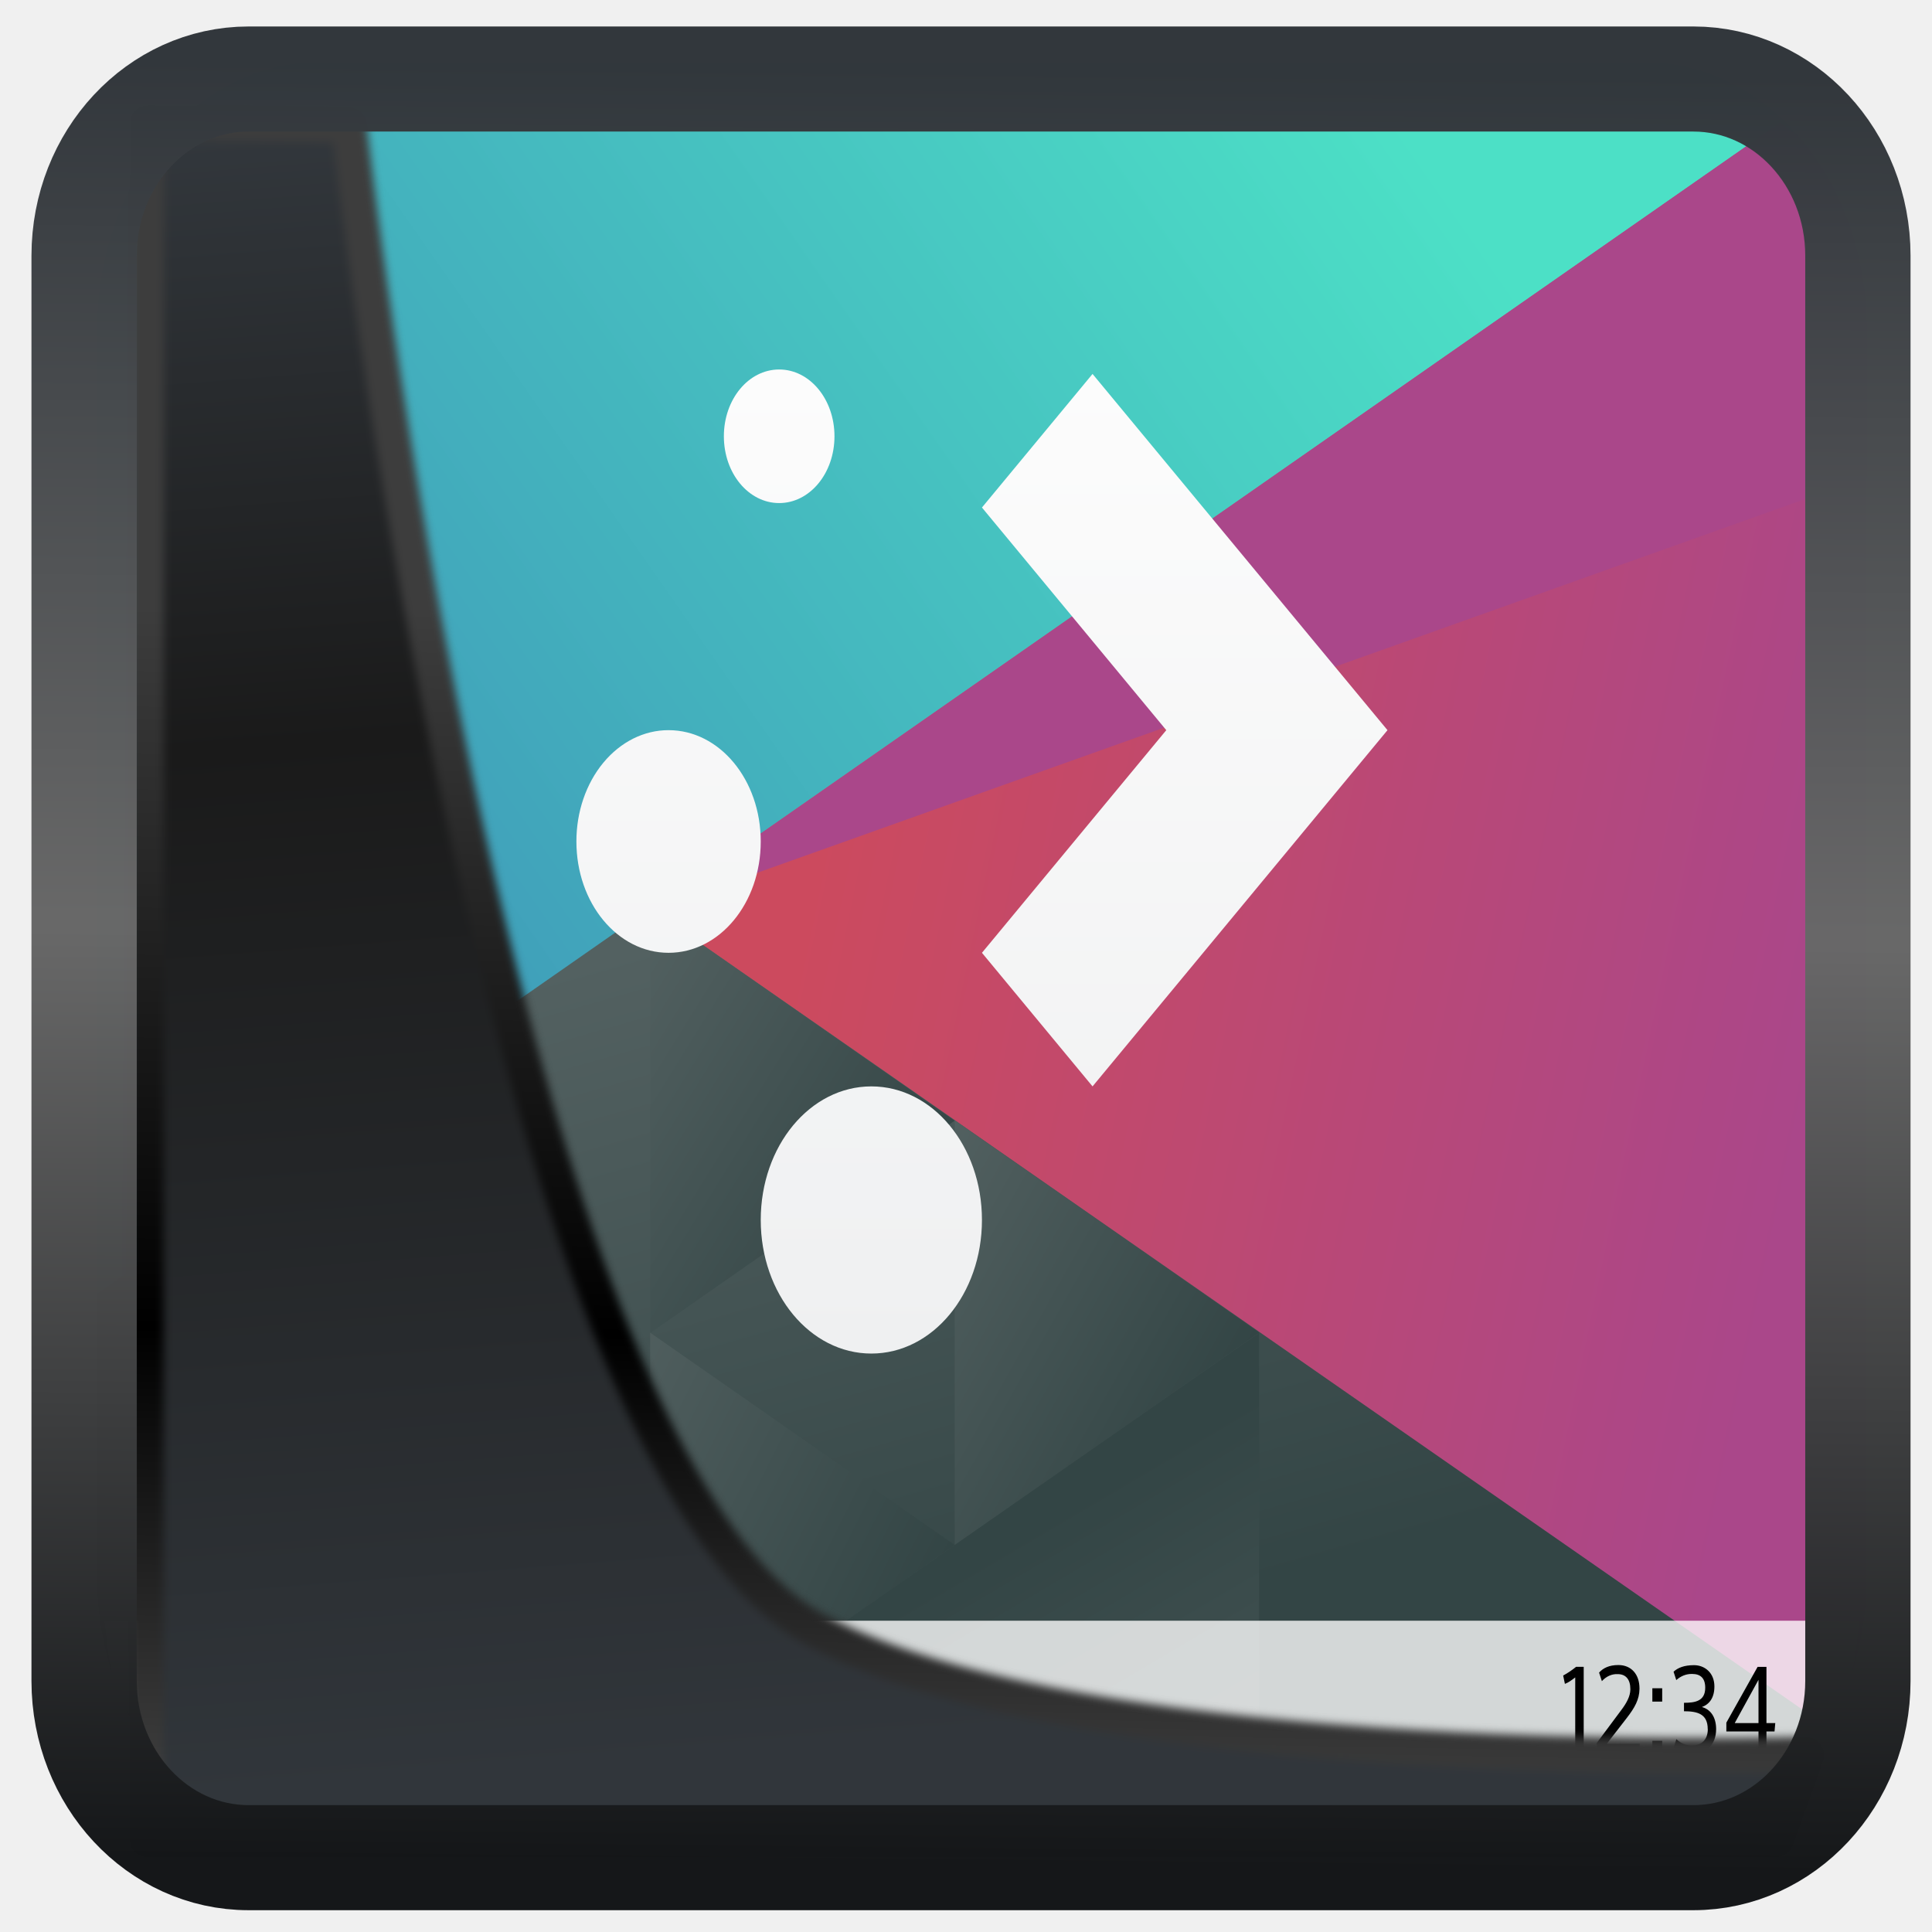
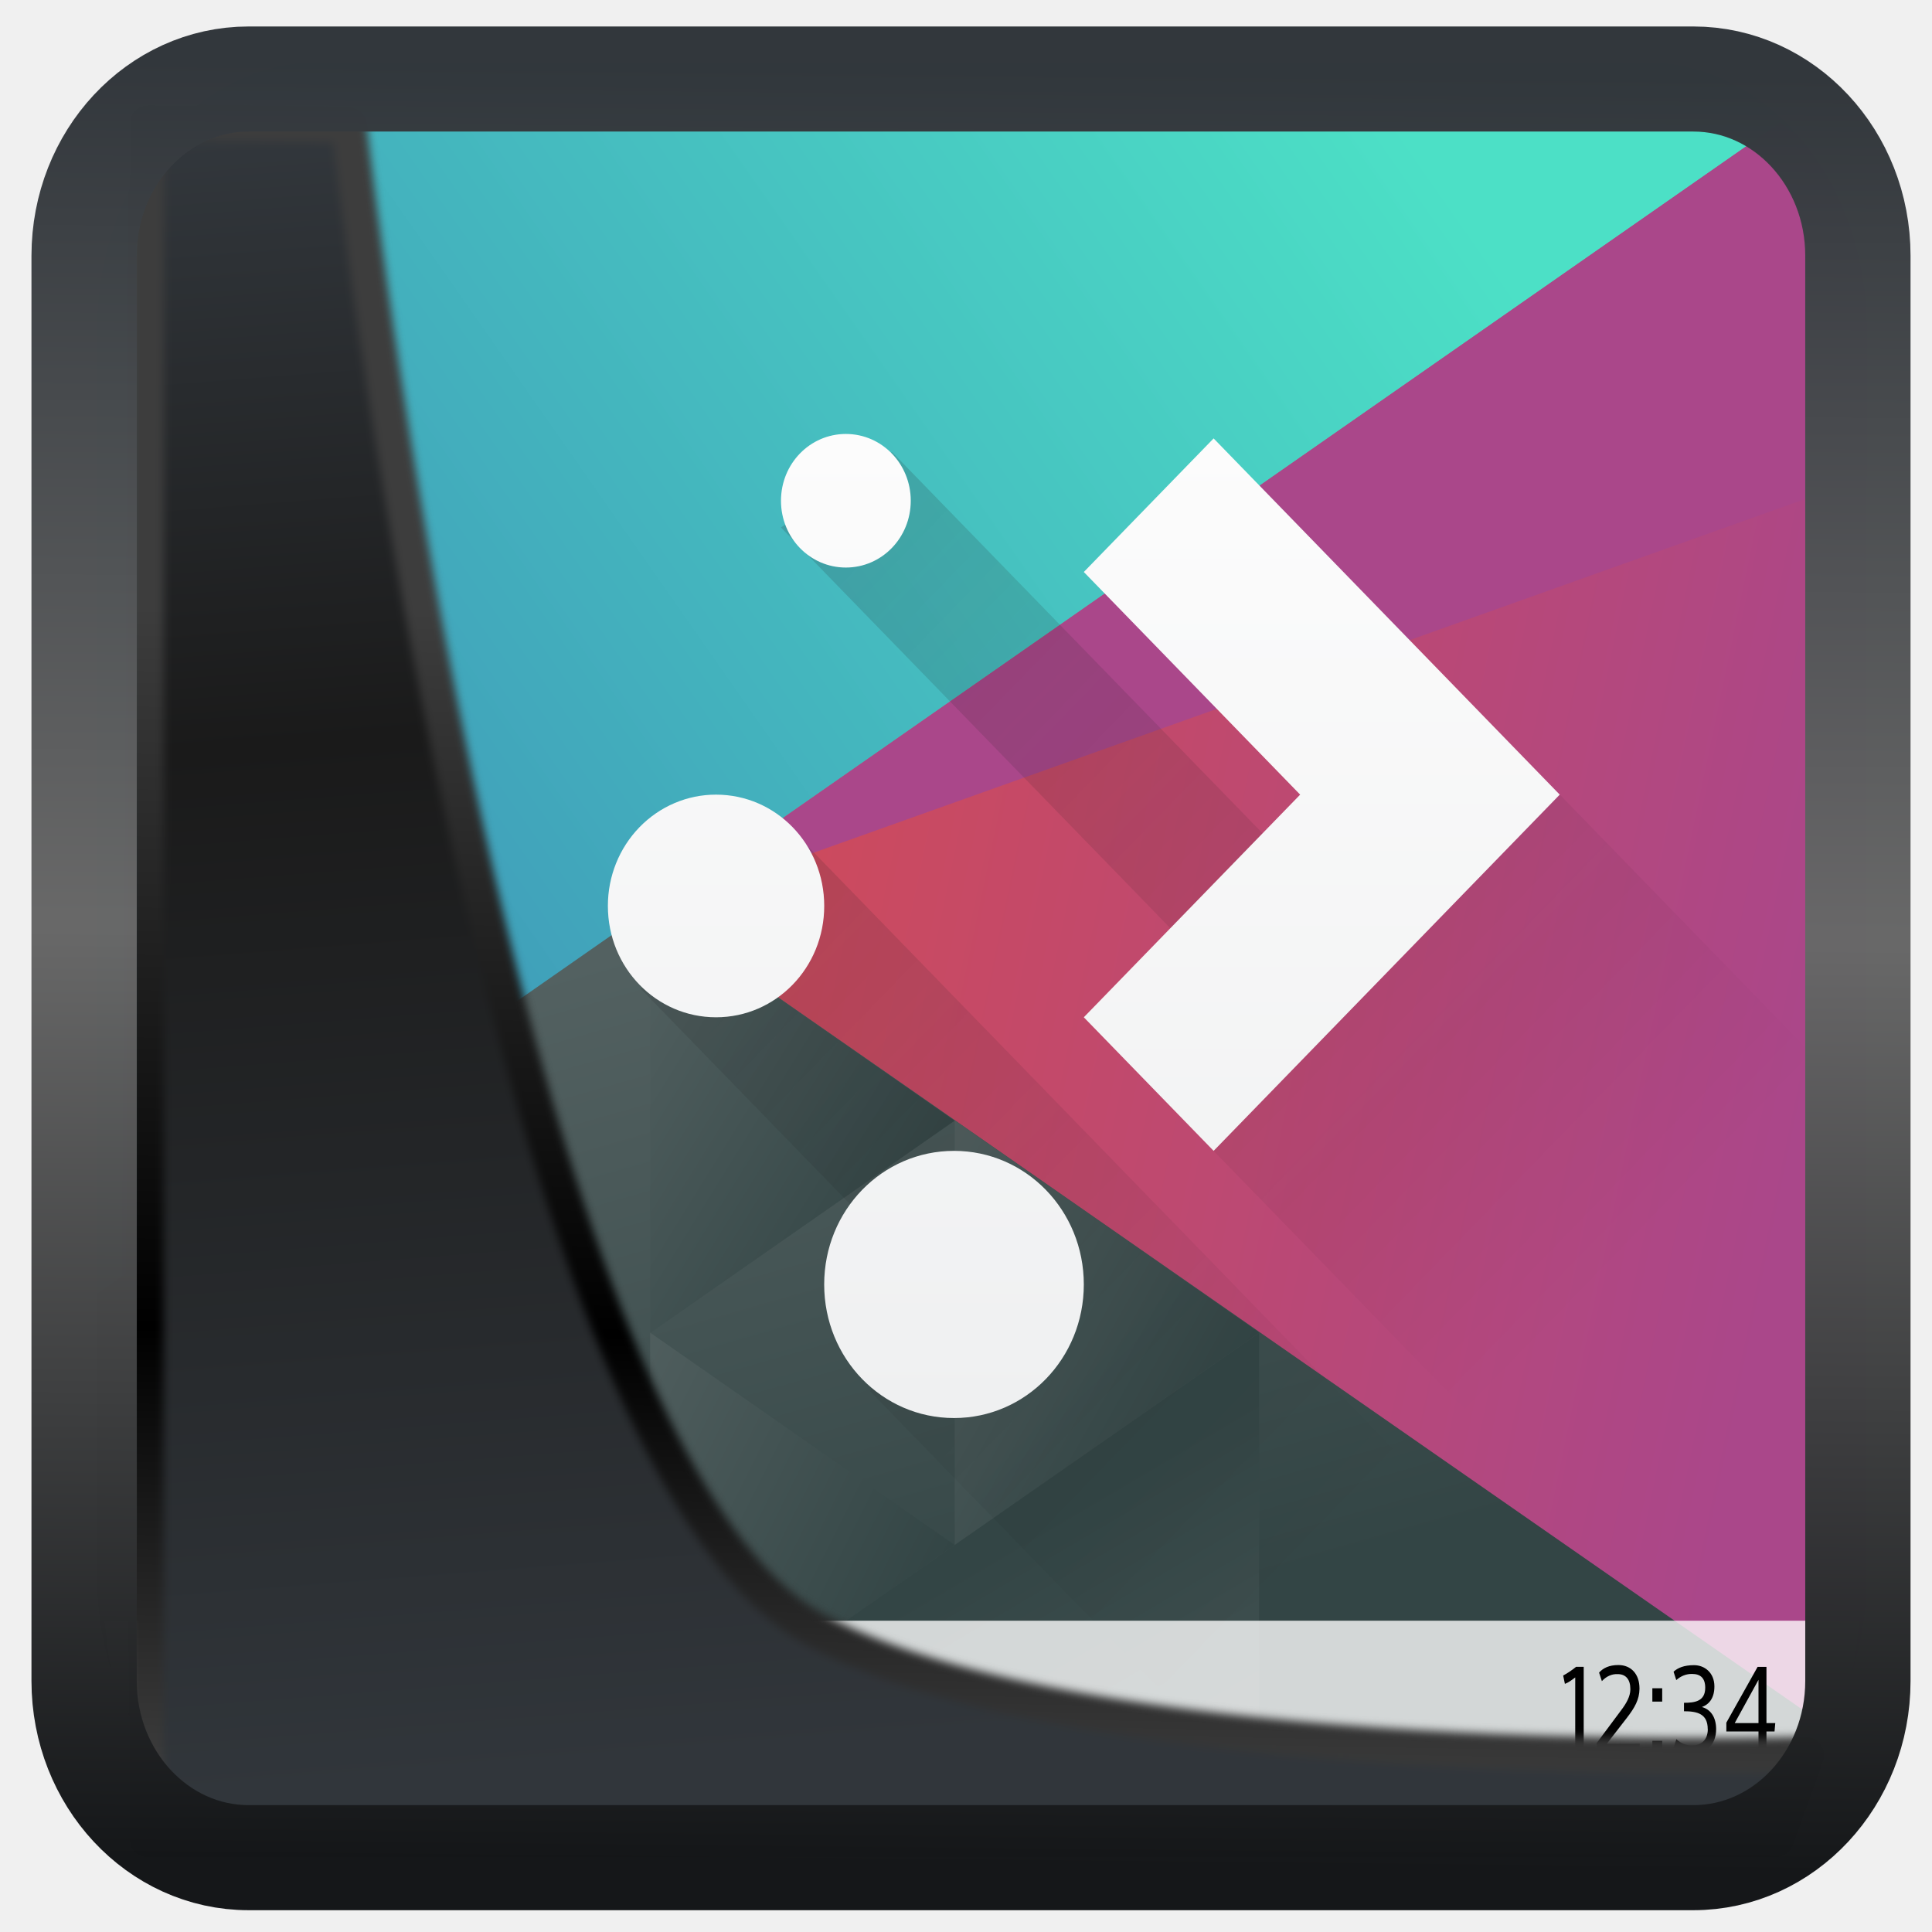
<svg xmlns="http://www.w3.org/2000/svg" xmlns:xlink="http://www.w3.org/1999/xlink" width="48" height="48" version="1.1" viewBox="0 0 48 48" id="svg22">
  <defs id="defs12">
    <linearGradient id="linearGradient1005-3-3" x1="5.253" x2="9.382" y1="15.383" y2="2.942" gradientTransform="matrix(0.99999,0,0,0.99999,1.632,-0.61743)" gradientUnits="userSpaceOnUse">
      <stop stop-color="#fa8200" offset="0" id="stop2" />
      <stop stop-color="#ff9600" offset=".37" id="stop4" />
      <stop stop-color="#ffb400" offset="1" id="stop6" />
    </linearGradient>
    <filter id="filter4014" x="-0.062" y="-0.058" width="1.125" height="1.115" color-interpolation-filters="sRGB">
      <feGaussianBlur stdDeviation="1.094" id="feGaussianBlur9" />
    </filter>
    <linearGradient xlink:href="#linearGradient3487" id="linearGradient3403" gradientUnits="userSpaceOnUse" x1="6.949" y1="4.555" x2="11.215" y2="59.052" />
    <linearGradient id="linearGradient3487">
      <stop style="stop-color:#32373c;stop-opacity:1" offset="0" id="stop3481" />
      <stop id="stop3483" offset="0.368" style="stop-color:#1a1a1a;stop-opacity:1" />
      <stop style="stop-color:#31363b;stop-opacity:1" offset="1" id="stop3485" />
    </linearGradient>
    <linearGradient xlink:href="#linearGradient20604" id="linearGradient20558" gradientUnits="userSpaceOnUse" x1="25.802" y1="20.374" x2="25.111" y2="58.913" />
    <linearGradient id="linearGradient20604">
      <stop id="stop20598" offset="0" style="stop-color:#3d3d3d;stop-opacity:1" />
      <stop style="stop-color:#000000;stop-opacity:1" offset="0.618" id="stop20600" />
      <stop id="stop20602" offset="1" style="stop-color:#3d3d3d;stop-opacity:1" />
    </linearGradient>
    <filter style="color-interpolation-filters:sRGB" id="filter20720" x="-0.017" y="-0.016" width="1.034" height="1.033">
      <feGaussianBlur stdDeviation="0.147" id="feGaussianBlur20722" />
    </filter>
    <linearGradient gradientTransform="translate(0.360678,-0.1301695)" xlink:href="#linearGradient4555" id="linearGradient4557" x1="43.5" y1="64.012" x2="44.142" y2="0.306" gradientUnits="userSpaceOnUse" />
    <linearGradient id="linearGradient4555">
      <stop style="stop-color:#141618;stop-opacity:1" offset="0" id="stop4551" />
      <stop id="stop4559" offset="0.518" style="stop-color:#686868;stop-opacity:1" />
      <stop style="stop-color:#31363b;stop-opacity:1" offset="1" id="stop4553" />
    </linearGradient>
    <filter style="color-interpolation-filters:sRGB" id="filter4601" x="-0.03" width="1.06" y="-0.03" height="1.06">
      <feGaussianBlur stdDeviation="0.015" id="feGaussianBlur4603" />
    </filter>
    <linearGradient xlink:href="#b" id="h" gradientUnits="userSpaceOnUse" gradientTransform="translate(-384.57,-499.8)" x1="418.17" y1="503.08" x2="384.57" y2="531.46" />
    <linearGradient id="b" y1="503.08" x1="418.17" y2="531.46" x2="384.57" gradientUnits="userSpaceOnUse" gradientTransform="translate(-384.57,-499.8)">
      <stop stop-color="#4ce0c6" id="stop16" />
      <stop offset="1" stop-color="#3b85b5" id="stop18" />
    </linearGradient>
    <linearGradient xlink:href="#c" id="i" gradientUnits="userSpaceOnUse" gradientTransform="translate(-384.57,-499.8)" x1="404.05" y1="521.63" x2="430.74" y2="528.35" />
    <linearGradient id="c" y1="521.63" x1="404.05" y2="528.35" x2="430.74" gradientUnits="userSpaceOnUse" gradientTransform="translate(-444.57,-499.8)">
      <stop stop-color="#cc4a5e" id="stop11" />
      <stop offset="1" stop-color="#aa478a" id="stop13" />
    </linearGradient>
    <linearGradient xlink:href="#a" id="j" gradientUnits="userSpaceOnUse" gradientTransform="translate(-384.57,-499.8)" x1="398.09" y1="542.22" x2="394" y2="524.9" />
    <linearGradient id="a" y1="542.22" x1="398.09" y2="524.9" x2="394" gradientUnits="userSpaceOnUse" gradientTransform="translate(-384.57,-499.8)">
      <stop stop-color="#334545" id="stop2-6" />
      <stop offset="1" stop-color="#536161" id="stop4-0" />
    </linearGradient>
    <linearGradient xlink:href="#a" id="k" y1="568.8" x1="431.57" y2="562.8" x2="439.57" gradientUnits="userSpaceOnUse" gradientTransform="matrix(-1,0,0,1,454.57,-539.8)" />
    <linearGradient xlink:href="#a" id="l" y1="572.33" x1="423.05" y2="566.77" x2="431.22" gradientUnits="userSpaceOnUse" gradientTransform="matrix(-1,0,0,1,454.57,-539.8)" />
    <linearGradient xlink:href="#a" id="m" y1="577.1" x1="431.31" y2="571.45" x2="440.63" gradientUnits="userSpaceOnUse" gradientTransform="matrix(-1,0,0,1,454.57,-539.8)" />
    <linearGradient xlink:href="#a" id="n" y1="577.36" x1="430.57" y2="591.33" x2="423.75" gradientUnits="userSpaceOnUse" gradientTransform="matrix(-1,0,0,1,454.57,-539.8)" />
-     <linearGradient xlink:href="#g" id="o" x1="15" y1="11" x2="35" y2="31" gradientUnits="userSpaceOnUse" />
+     <linearGradient xlink:href="#g" id="o" x1="15" y1="11" x2="35" y2="31" gradientUnits="userSpaceOnUse" gradientTransform="matrix(1.173532,0,0,1,-1.401686,1.448)" />
    <linearGradient id="g" gradientUnits="userSpaceOnUse" x1="393.571" x2="407.571" y1="522.798" y2="536.798" gradientTransform="translate(-384.571,-515.798)">
      <stop offset="0" stop-color="#292c2f" id="stop39" />
      <stop offset="1" stop-opacity="0" id="stop41" />
    </linearGradient>
-     <linearGradient xlink:href="#f" id="p" x1="13" y1="35" x2="13" y2="13" gradientUnits="userSpaceOnUse" gradientTransform="translate(0,-2.05)" />
+     <linearGradient xlink:href="#f" id="p" x1="13" y1="35" x2="13" y2="13" gradientUnits="userSpaceOnUse" gradientTransform="matrix(1.173532,0,0,1,-1.401686,-0.602)" />
    <linearGradient id="f" gradientUnits="userSpaceOnUse" x2="0" y1="536.798" y2="522.798" gradientTransform="matrix(1.6087,0,0,1.6087,-620.396,-848.24)">
      <stop offset="0" stop-color="#eff0f1" id="stop34" />
      <stop offset="1" stop-color="#fcfcfc" id="stop36" />
    </linearGradient>
    <linearGradient xlink:href="#a" id="q" y1="586.49" x1="431.31" y2="582.07" x2="439.57" gradientUnits="userSpaceOnUse" gradientTransform="matrix(-1,0,0,1,454.57,-539.8)" />
  </defs>
  <g id="g882" transform="matrix(0.9159731,0,0,1.106294,2.412837,-2.878863)">
    <path d="M 6,4 A 5.983,5.983 0 0 0 0.47,7.66 6.01,6.01 0 0 0 0,10 V 38 A 5.983,5.983 0 0 0 3.66,43.53 6.01,6.01 0 0 0 6,44 H 42 A 5.983,5.983 0 0 0 47.53,40.34 6.01,6.01 0 0 0 48,38 V 10 A 5.983,5.983 0 0 0 44.34,4.47 6.01,6.01 0 0 0 42,4 Z" id="path49" style="fill:url(#h)" />
    <path d="m 46.79,41.441 c 0.258,-0.36 0.564,-0.686 0.74,-1.101 A 6.01,6.01 0 0 0 48,38 V 10 A 5.983,5.983 0 0 0 46.246,5.754 C 46.078,5.586 45.842,5.503 45.654,5.355 L 14.971,23.07 Z" id="path51" style="fill:url(#i)" />
    <path d="M 0,31.66 V 38 A 5.983,5.983 0 0 0 3.66,43.53 6.01,6.01 0 0 0 6,44 h 36 a 5.983,5.983 0 0 0 4.246,-1.754 c 0.257,-0.257 0.402,-0.604 0.61,-0.904 L 15,23 Z" id="path53" style="fill:url(#j)" />
    <path d="m 23.26,27.77 -8.259,-4.768 v 9.536 z" id="path55" style="fill:url(#k)" />
    <path d="m 31.52,32.53 -8.259,-4.768 v 9.536 z" id="path57" style="fill:url(#l)" />
    <path d="m 15,32.53 v 9.536 l 8.259,-4.768 z" id="path59" style="fill:url(#m)" />
    <path d="M 31.518,32.535 15,42.072 18.34,44 h 13.178 z" id="path61" style="fill:url(#n)" />
    <path d="M 48,13.316 V 10 A 5.983,5.983 0 0 0 46.246,5.754 C 46.078,5.586 45.842,5.503 45.654,5.355 L 14.971,23.07 Z" id="path63" style="fill:#aa478a" />
-     <path d="m 43.744,43.744 a 5.983,5.983 0 0 0 0.026,-0.006 5.983,5.983 0 0 0 0.562,-0.205 5.983,5.983 0 0 0 0.54,-0.258 5.983,5.983 0 0 0 0.509,-0.31 5.983,5.983 0 0 0 0.476,-0.361 5.983,5.983 0 0 0 0.44,-0.407 5.983,5.983 0 0 0 0.396,-0.449 5.983,5.983 0 0 0 0.35,-0.484 5.983,5.983 0 0 0 0.299,-0.518 5.983,5.983 0 0 0 0.187,-0.406 6.01,6.01 0 0 0 0.205,-0.565 6.01,6.01 0 0 0 0.149,-0.582 A 6.01,6.01 0 0 0 47.971,38.6 6.01,6.01 0 0 0 48,38 V 32 L 35,19 29,20.738 19.568,11.308 17,13 27,23 v 4 z M 30.662,44 h 10.799 l -24,-24 -3.707,3.354 L 20,29.6 19.062,32.4 Z" id="path65" style="opacity:0.2;fill:url(#o)" />
-     <path d="m 18.5,10.9 c -0.831,0 -1.5,0.669 -1.5,1.5 0,0.831 0.669,1.5 1.5,1.5 0.831,0 1.5,-0.669 1.5,-1.5 0,-0.831 -0.669,-1.5 -1.5,-1.5 m 8.5,0.1 -3,3 5,5 -5,5 3,3 8,-8 z M 15.5,19 A 2.495,2.495 0 0 0 13,21.5 C 13,22.885 14.115,24 15.5,24 16.885,24 18,22.885 18,21.5 18,20.115 16.885,19 15.5,19 m 5.5,8 c -1.662,0 -3,1.338 -3,3 0,1.662 1.338,3 3,3 1.662,0 3,-1.338 3,-3 0,-1.662 -1.338,-3 -3,-3" style="color:#4d4d4d;overflow:visible;isolation:auto;mix-blend-mode:normal;solid-color:#000000;solid-opacity:1;fill:url(#p)" overflow="visible" id="path67" />
+     <path d="m 49.933,45.192 a 7.021,5.983 0 0 0 0.031,-0.006 7.021,5.983 0 0 0 0.66,-0.205 7.021,5.983 0 0 0 0.634,-0.258 7.021,5.983 0 0 0 0.597,-0.31 7.021,5.983 0 0 0 0.559,-0.361 7.021,5.983 0 0 0 0.516,-0.407 7.021,5.983 0 0 0 0.465,-0.449 7.021,5.983 0 0 0 0.411,-0.484 7.021,5.983 0 0 0 0.351,-0.518 7.021,5.983 0 0 0 0.219,-0.406 7.053,6.01 0 0 0 0.241,-0.565 7.053,6.01 0 0 0 0.175,-0.582 7.053,6.01 0 0 0 0.103,-0.593 7.053,6.01 0 0 0 0.034,-0.6 v -6 l -15.256,-13 -7.041,1.738 -11.069,-9.43 -3.014,1.692 11.735,10 v 4 z m -15.352,0.256 h 12.673 l -28.165,-24 -4.35,3.354 7.33,6.246 -1.101,2.8 z" id="path65" style="opacity:0.2;fill:url(#o);stroke-width:1.083" />
+     <path d="m 20.309,12.348 c -0.975,0 -1.76,0.669 -1.76,1.5 0,0.831 0.785,1.5 1.76,1.5 0.975,0 1.76,-0.669 1.76,-1.5 0,-0.831 -0.785,-1.5 -1.76,-1.5 m 9.975,0.1 -3.521,3 5.868,5 -5.868,5 3.521,3 9.388,-8 z m -13.496,8 a 2.928,2.495 0 0 0 -2.934,2.5 c 0,1.385 1.308,2.5 2.934,2.5 1.625,0 2.934,-1.115 2.934,-2.5 0,-1.385 -1.308,-2.5 -2.934,-2.5 m 6.454,8 c -1.95,0 -3.521,1.338 -3.521,3 0,1.662 1.57,3 3.521,3 1.95,0 3.521,-1.338 3.521,-3 0,-1.662 -1.57,-3 -3.521,-3" style="color:#4d4d4d;overflow:visible;isolation:auto;mix-blend-mode:normal;solid-color:#000000;solid-opacity:1;fill:url(#p);stroke-width:1.083" overflow="visible" id="path67" />
    <path d="M 15,41.928 V 44 h 3.59 z" id="path69" style="fill:url(#q)" />
    <path d="m 0.201,39 c 0.079,0.453 0.096,0.929 0.27,1.34 A 5.983,5.983 0 0 0 3.661,43.53 6.01,6.01 0 0 0 6,44 h 36 a 5.983,5.983 0 0 0 5.53,-3.66 C 47.703,39.929 47.72,39.453 47.799,39 H 0.2 Z" id="path71" style="fill:#ffffff;fill-opacity:0.784;paint-order:stroke fill markers" />
    <path d="m 40.116,40.035 a 2.332,2.332 0 0 1 -0.351,0.196 l 0.047,0.187 c 0.093,-0.029 0.177,-0.079 0.28,-0.145 v 1.69 h 0.23 v -1.928 z m 0.623,0.13 0.076,0.192 a 0.597,0.597 0 0 1 0.43,-0.158 c 0.22,0 0.342,0.12 0.342,0.335 v 0.013 c -0.003,0.15 -0.1,0.3 -0.251,0.465 l -0.666,0.74 0.03,0.211 h 1.127 l 0.016,-0.198 h -0.896 l 0.544,-0.582 c 0.212,-0.227 0.341,-0.412 0.344,-0.654 v -0.008 c 0,-0.317 -0.222,-0.526 -0.573,-0.526 -0.251,0 -0.415,0.069 -0.523,0.17 M 42.184,42 h 0.267 v -0.302 h -0.267 z m 0,-1.184 h 0.267 v -0.3 h -0.267 z m 1.504,0.62 c 0,0.235 -0.171,0.364 -0.425,0.364 a 0.666,0.666 0 0 1 -0.428,-0.14 l -0.074,0.187 c 0.072,0.069 0.254,0.148 0.505,0.148 0.375,0 0.648,-0.214 0.648,-0.558 0,-0.272 -0.15,-0.446 -0.386,-0.499 0.209,-0.063 0.339,-0.214 0.339,-0.462 0,-0.31 -0.267,-0.478 -0.553,-0.478 -0.267,0 -0.438,0.058 -0.555,0.147 l 0.074,0.188 a 0.694,0.694 0 0 1 0.43,-0.138 c 0.228,0 0.355,0.096 0.355,0.31 0,0.304 -0.28,0.338 -0.576,0.338 v 0.19 c 0.36,0 0.644,0.056 0.644,0.401 m 1.377,-1.107 v 0.972 h -0.645 z m 0.435,1.16 0.02,-0.188 h -0.239 v -1.263 h -0.24 l -0.848,1.253 v 0.198 h 0.872 v 0.479 h 0.216 v -0.479 z" id="path73" />
    <path d="m 2.501,39.998 a 0.167,0.167 0 0 0 -0.166,0.167 0.167,0.167 0 0 0 0.166,0.167 0.167,0.167 0 0 0 0.167,-0.167 0.167,0.167 0 0 0 -0.167,-0.167 m 0.833,0 -0.323,0.26 0.432,0.536 -0.406,0.406 0.297,0.297 0.667,-0.667 z m -1.083,0.667 a 0.25,0.25 0 0 0 -0.25,0.25 0.25,0.25 0 0 0 0.25,0.25 0.25,0.25 0 0 0 0.25,-0.25 0.25,0.25 0 0 0 -0.25,-0.25 m 0.5,0.833 a 0.25,0.25 0 0 0 -0.25,0.25 0.25,0.25 0 0 0 0.25,0.25 0.25,0.25 0 0 0 0.25,-0.25 0.25,0.25 0 0 0 -0.25,-0.25" id="path75" style="color:#000000" />
    <path d="m 1.588,42 c 0.066,0.073 0.096,0.176 0.166,0.246 A 5.983,5.983 0 0 0 6,44 h 36 a 5.983,5.983 0 0 0 4.246,-1.754 c 0.07,-0.07 0.1,-0.173 0.166,-0.246 z" id="path77" style="fill-opacity:0.11" />
  </g>
  <path style="display:inline;mix-blend-mode:normal;fill:url(#linearGradient3403);fill-opacity:1;stroke:url(#linearGradient20558);stroke-width:1.162;stroke-linecap:butt;stroke-linejoin:round;stroke-miterlimit:4;stroke-dasharray:none;stroke-opacity:1;filter:url(#filter20720)" d="M 4.704,3.981 4.691,60.802 H 58.595 l 1.022,-2.866 c 0,0 -23.875,0.766 -32.844,-4.14 C 16.258,48.042 11.401,4.098 11.401,4.098 Z" id="path1686" transform="matrix(0.7518797,0,0,0.7518797,0.09970467,0.02488636)" />
  <rect style="display:inline;fill:none;fill-opacity:1;stroke:url(#linearGradient4557);stroke-width:3.714;stroke-linejoin:round;stroke-miterlimit:7.8;stroke-dasharray:none;stroke-opacity:0.995;filter:url(#filter4601)" id="rect4539" width="62.567" height="62.867" x="1.032" y="0.596" ry="6.245" rx="5.803" transform="matrix(0.7043479,0,0,0.7029123,1.362985,1.544206)" />
</svg>
